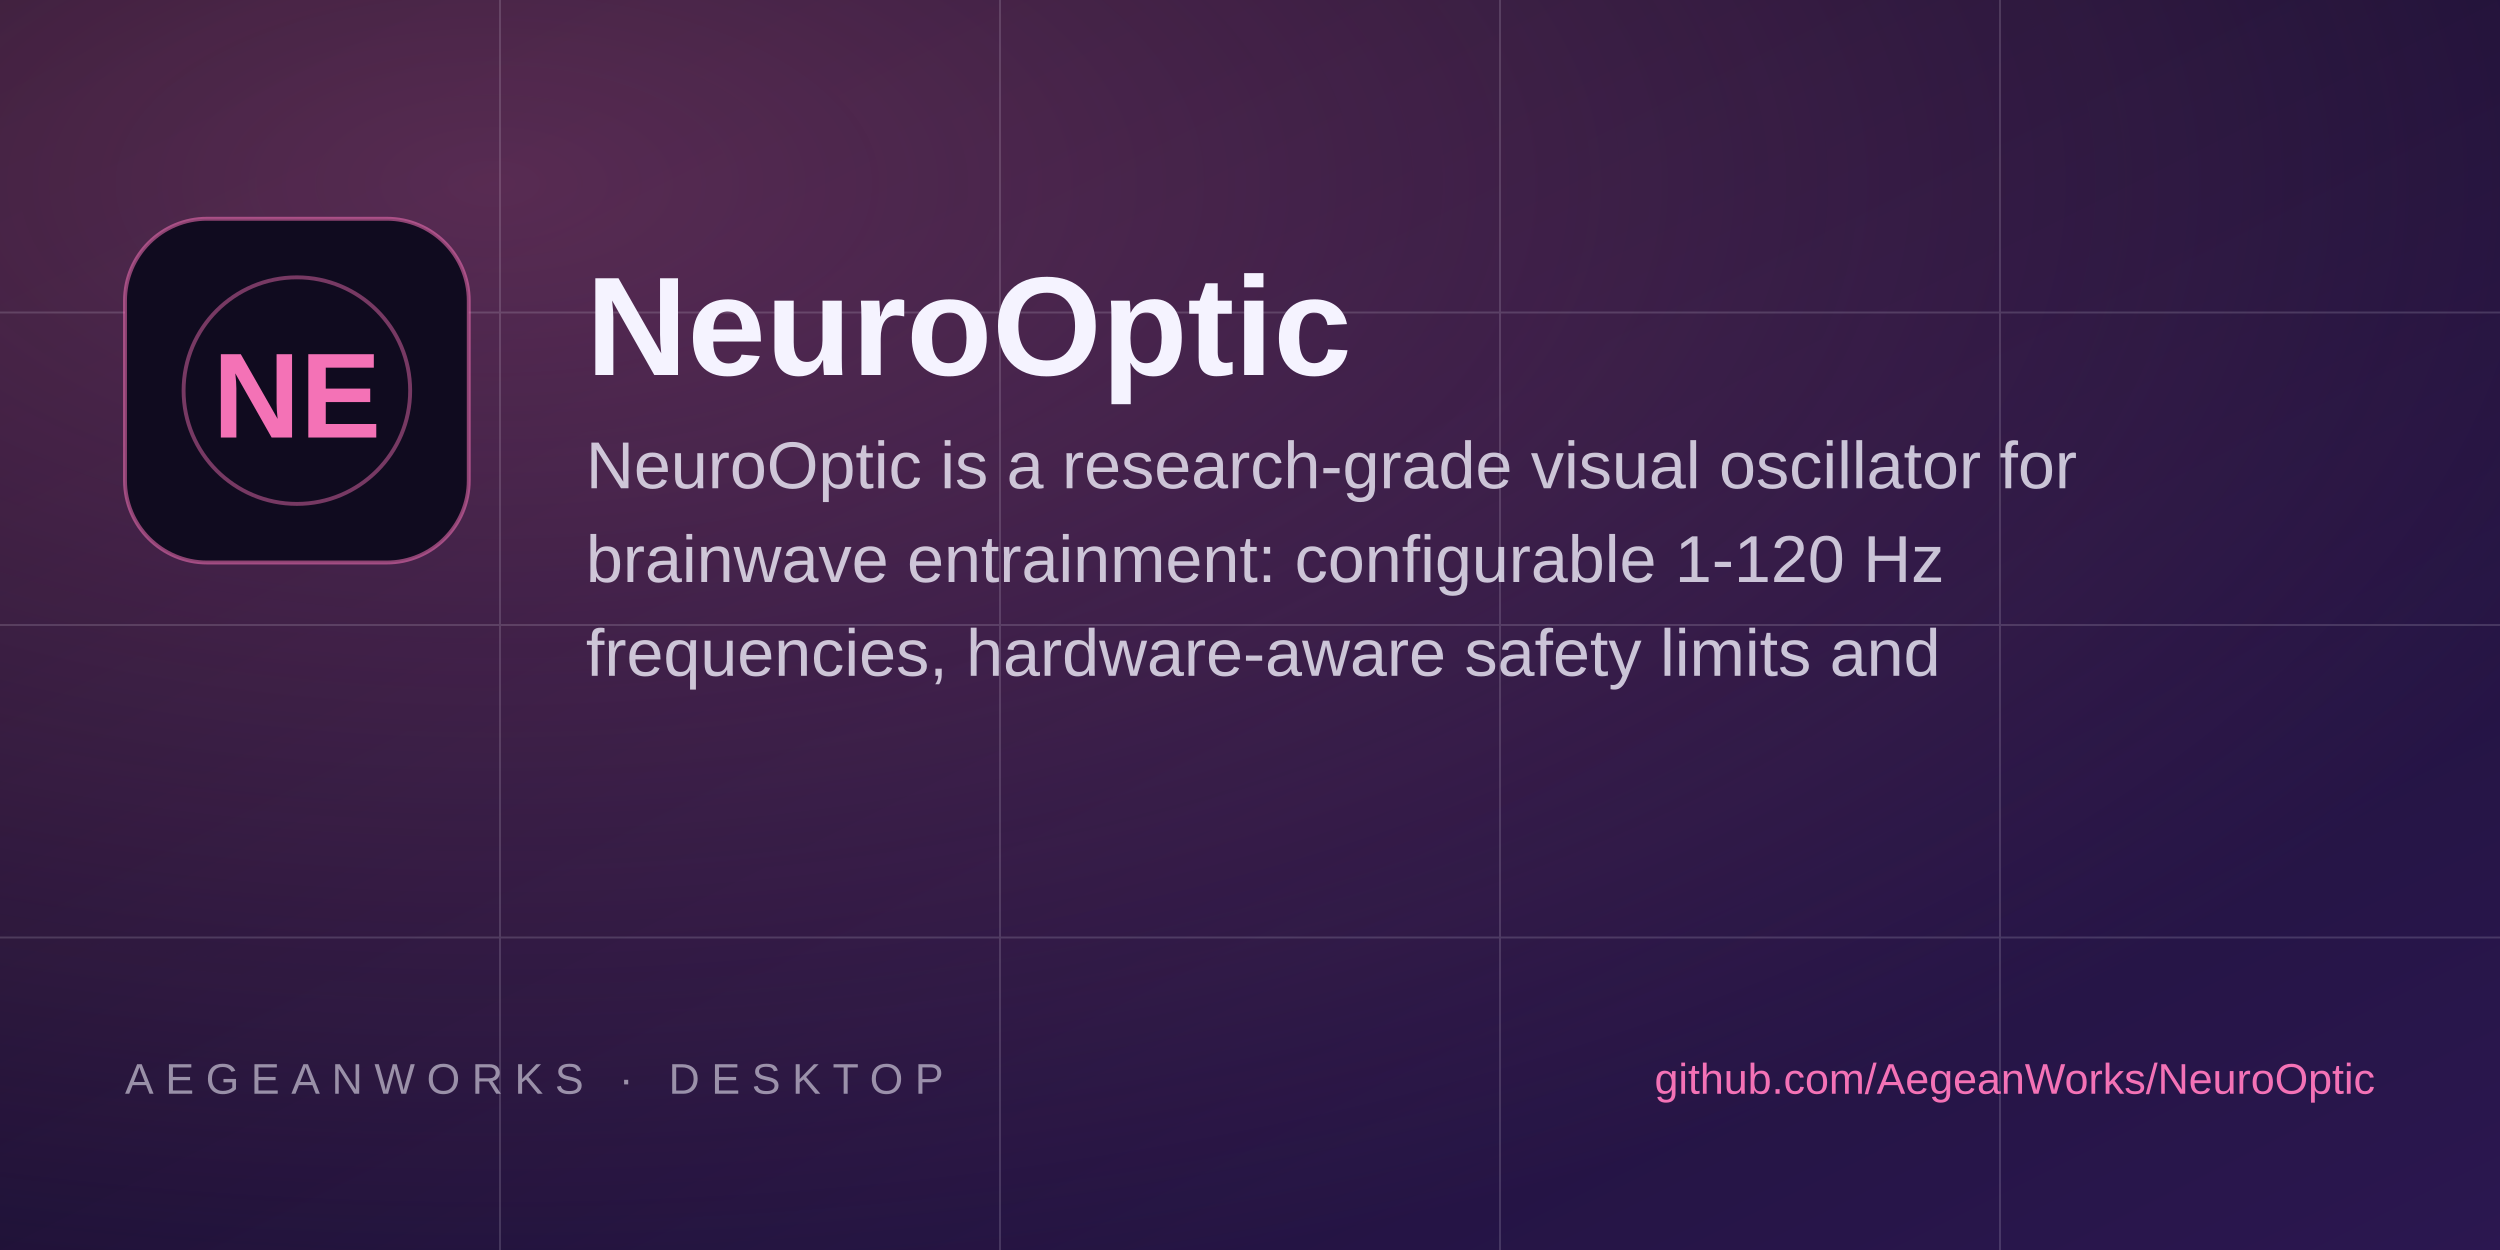
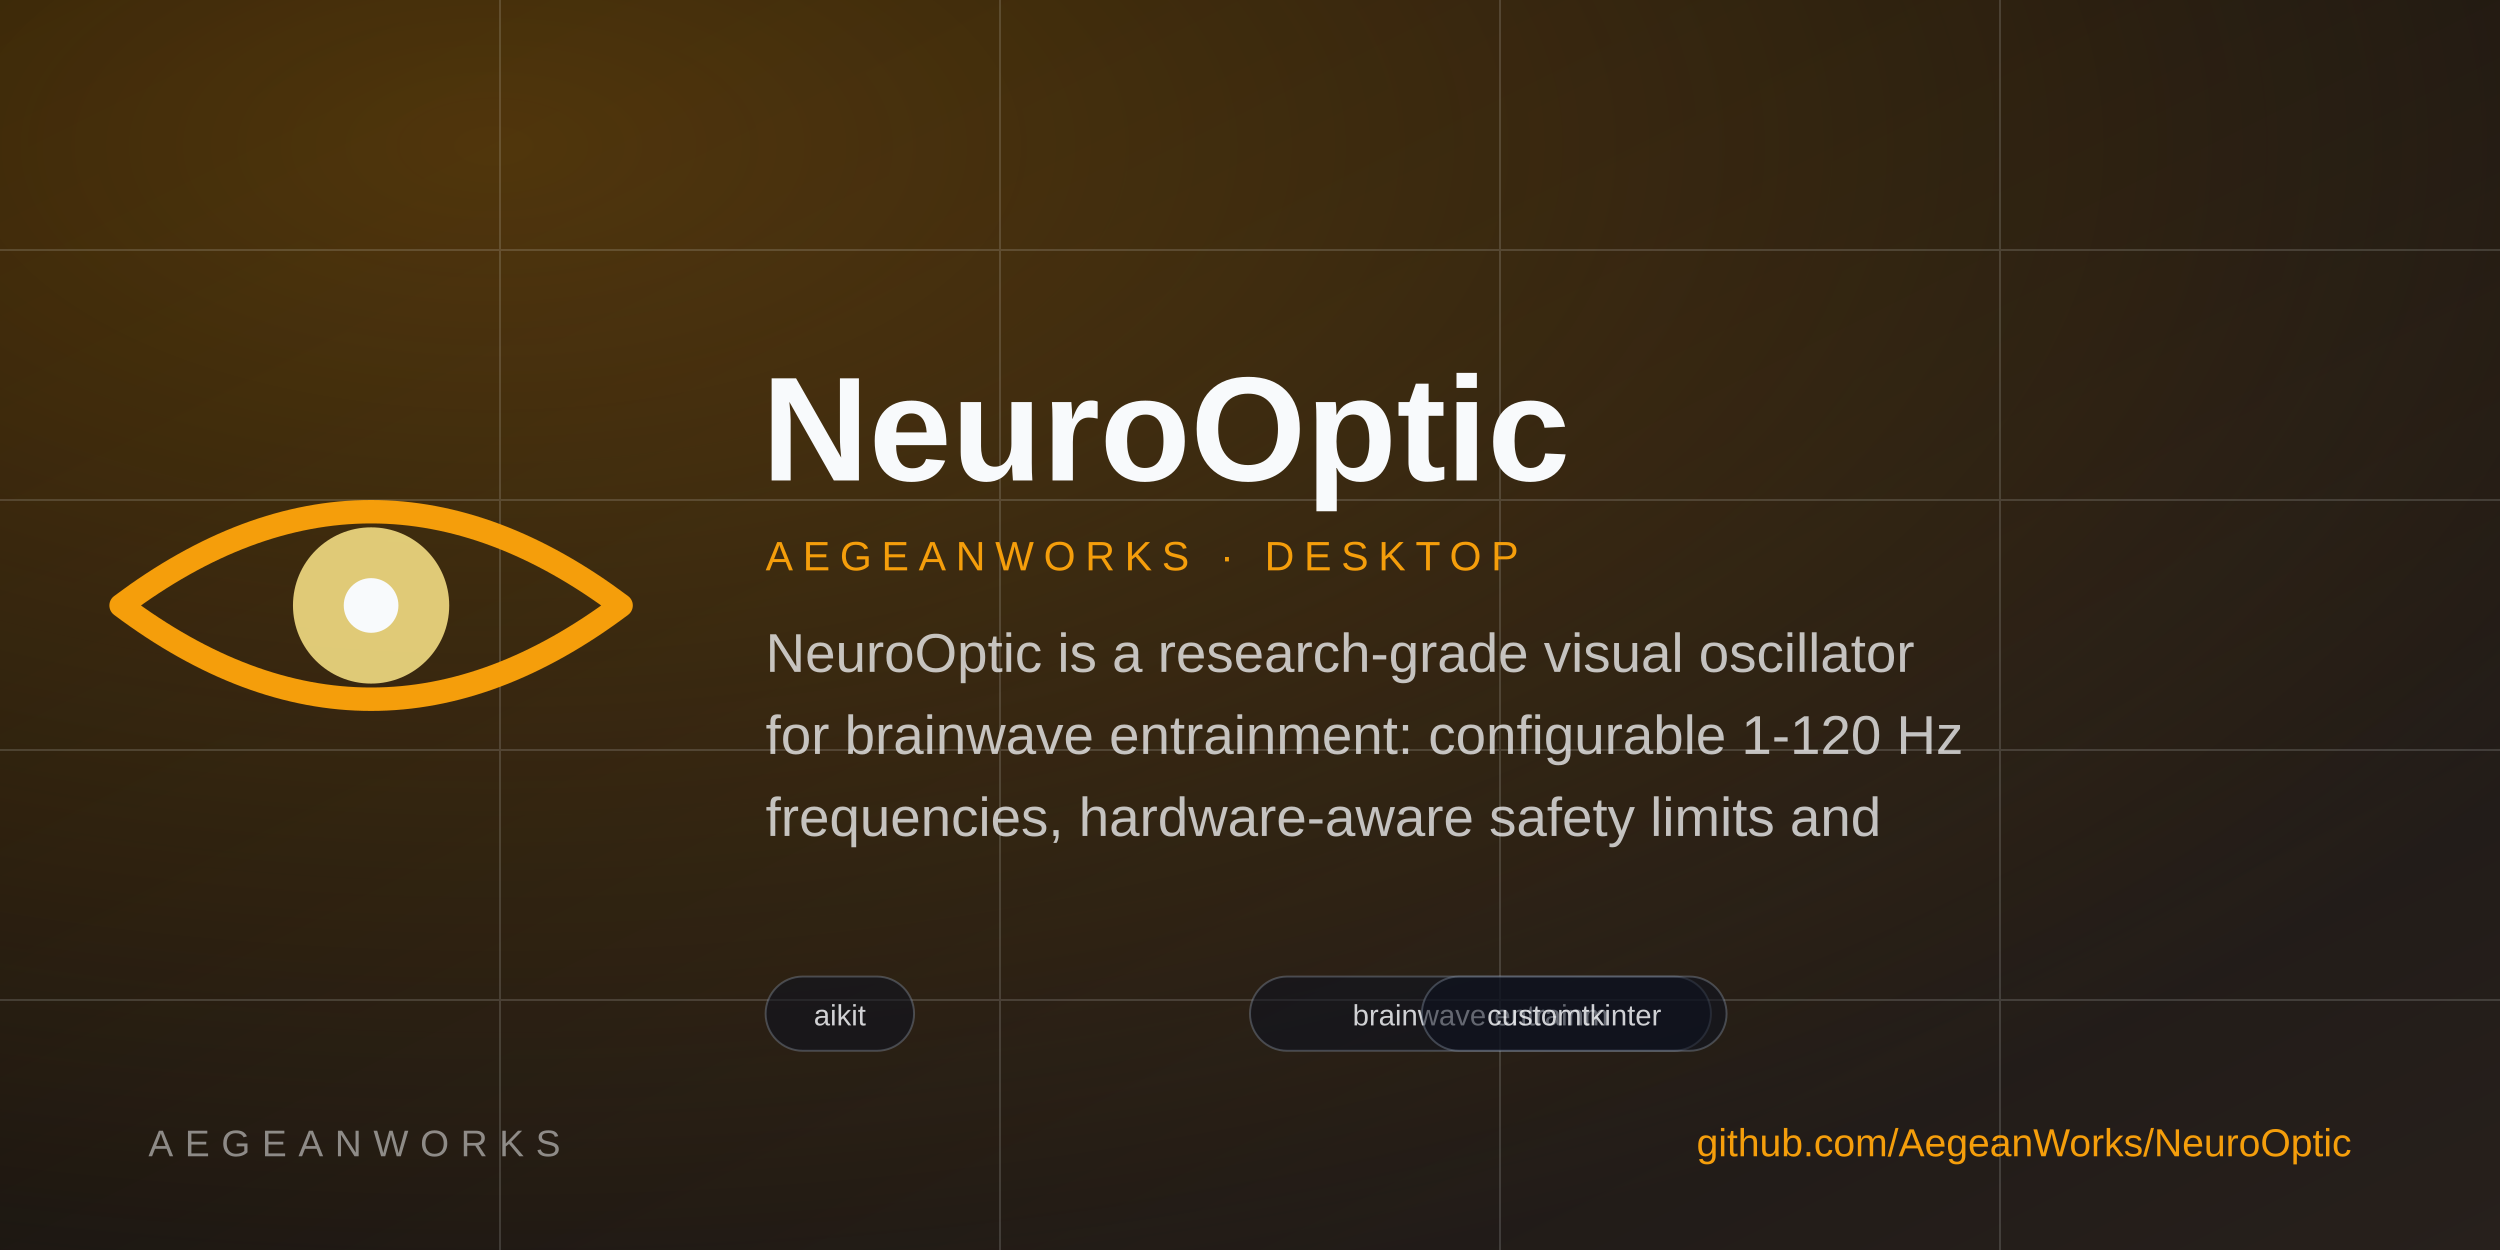
- <svg xmlns="http://www.w3.org/2000/svg" width="1280" height="640" viewBox="0 0 1280 640" role="img" aria-labelledby="title desc">
+ <svg xmlns="http://www.w3.org/2000/svg" width="1280" height="640" viewBox="0 0 1280 640" role="img" aria-labelledby="title desc" data-motif="eye" data-layout="left">
  <defs>
    <linearGradient id="bg" x1="0" y1="0" x2="1" y2="1">
-       <stop offset="0" stop-color="#100b1f" />
-       <stop offset="1" stop-color="#2b1750" />
+       <stop offset="0" stop-color="#0c0a09" />
+       <stop offset="1" stop-color="#27201c" />
    </linearGradient>
-     <radialGradient id="glow" cx="0.2" cy="0.15" r="0.9">
-       <stop offset="0" stop-color="#f472b6" stop-opacity="0.30" />
-       <stop offset="1" stop-color="#f472b6" stop-opacity="0" />
+     <radialGradient id="glow" cx="0.2" cy="0.12" r="0.95">
+       <stop offset="0" stop-color="#f59e0b" stop-opacity="0.28" />
+       <stop offset="1" stop-color="#f59e0b" stop-opacity="0" />
    </radialGradient>
+     <linearGradient id="band" x1="0" y1="0" x2="1" y2="0">
+       <stop offset="0" stop-color="#f59e0b" />
+       <stop offset="1" stop-color="#fde68a" />
+     </linearGradient>
  </defs>
  <rect width="1280" height="640" fill="url(#bg)" />
  <rect width="1280" height="640" fill="url(#glow)" />
-   <g opacity="0.16" stroke="#f5f3ff">
-     <path d="M0 160h1280M0 320h1280M0 480h1280M256 0v640M512 0v640M768 0v640M1024 0v640" />
+   <g opacity="0.15" stroke="#F8FAFC">
+     <path d="M0 128H1280M0 256H1280M0 384H1280M0 512H1280M256 0V640M512 0V640M768 0V640M1024 0V640" />
  </g>
-   <rect x="64" y="112" width="176" height="176" rx="42" fill="#100b1f" stroke="#f472b6" stroke-opacity="0.55" stroke-width="2" />
-   <circle cx="152" cy="200" r="58" fill="none" stroke="#f472b6" stroke-opacity="0.45" stroke-width="2" />
-   <text x="152" y="224" text-anchor="middle" font-family="Segoe UI, Arial, sans-serif" font-size="62" font-weight="700" fill="#f472b6">NE</text>
-   <text x="300" y="192" font-family="Segoe UI, Arial, sans-serif" font-size="72" font-weight="700" fill="#f5f3ff">NeuroOptic</text>
-   <text x="300" y="250" font-family="Segoe UI, Arial, sans-serif" font-size="34" fill="#f5f3ff" fill-opacity="0.78">NeuroOptic is a research-grade visual oscillator for</text>
-   <text x="300" y="298" font-family="Segoe UI, Arial, sans-serif" font-size="34" fill="#f5f3ff" fill-opacity="0.78">brainwave entrainment: configurable 1-120 Hz</text>
-   <text x="300" y="346" font-family="Segoe UI, Arial, sans-serif" font-size="34" fill="#f5f3ff" fill-opacity="0.78">frequencies, hardware-aware safety limits and</text>
-   <text x="64" y="560" font-family="Segoe UI, Arial, sans-serif" font-size="22" letter-spacing="6" fill="#f5f3ff" fill-opacity="0.55">AEGEANWORKS · DESKTOP</text>
-   <text x="1216" y="560" text-anchor="end" font-family="Segoe UI, Arial, sans-serif" font-size="22" fill="#f472b6">github.com/AegeanWorks/NeuroOptic</text>
+   <g transform="translate(190 310) scale(2.0)" opacity="1.0">
+     <path d="M-64 0Q0 -48 64 0Q0 48 -64 0Z" fill="none" stroke="#f59e0b" stroke-width="6" stroke-linecap="round" stroke-linejoin="round" />
+     <circle cx="0" cy="0" r="20" fill="#fde68a" fill-opacity="0.85" />
+     <circle cx="0" cy="0" r="7" fill="#F8FAFC" />
+   </g>
+   <text x="390" y="246" font-family="Segoe UI, Arial, sans-serif" font-size="76" font-weight="700" fill="#F8FAFC">NeuroOptic</text>
+   <text x="392" y="292" font-family="Segoe UI, Arial, sans-serif" font-size="21" letter-spacing="5" fill="#f59e0b">AEGEANWORKS · DESKTOP</text>
+   <text x="392" y="344" font-family="Segoe UI, Arial, sans-serif" font-size="28" fill="#F8FAFC" fill-opacity="0.74">NeuroOptic is a research-grade visual oscillator</text>
+   <text x="392" y="386" font-family="Segoe UI, Arial, sans-serif" font-size="28" fill="#F8FAFC" fill-opacity="0.74">for brainwave entrainment: configurable 1-120 Hz</text>
+   <text x="392" y="428" font-family="Segoe UI, Arial, sans-serif" font-size="28" fill="#F8FAFC" fill-opacity="0.74">frequencies, hardware-aware safety limits and</text>
+   <rect x="392" y="500" width="76" height="38" rx="19" fill="#0B1220" fill-opacity="0.55" stroke="#94A3B8" stroke-opacity="0.35" />
+   <text x="430.0" y="525" text-anchor="middle" font-family="Segoe UI, Arial, sans-serif" font-size="15" fill="#F8FAFC" fill-opacity="0.82">aikit</text>
+   <rect x="640" y="500" width="236" height="38" rx="19" fill="#0B1220" fill-opacity="0.55" stroke="#94A3B8" stroke-opacity="0.35" />
+   <text x="758.0" y="525" text-anchor="middle" font-family="Segoe UI, Arial, sans-serif" font-size="15" fill="#F8FAFC" fill-opacity="0.82">brainwave entrainm</text>
+   <rect x="728" y="500" width="156" height="38" rx="19" fill="#0B1220" fill-opacity="0.55" stroke="#94A3B8" stroke-opacity="0.35" />
+   <text x="806.0" y="525" text-anchor="middle" font-family="Segoe UI, Arial, sans-serif" font-size="15" fill="#F8FAFC" fill-opacity="0.82">customtkinter</text>
+   <text x="76" y="592" font-family="Segoe UI, Arial, sans-serif" font-size="19" letter-spacing="6" fill="#F8FAFC" fill-opacity="0.50">AEGEANWORKS</text>
+   <text x="1204" y="592" text-anchor="end" font-family="Segoe UI, Arial, sans-serif" font-size="20" fill="#f59e0b">github.com/AegeanWorks/NeuroOptic</text>
</svg>
